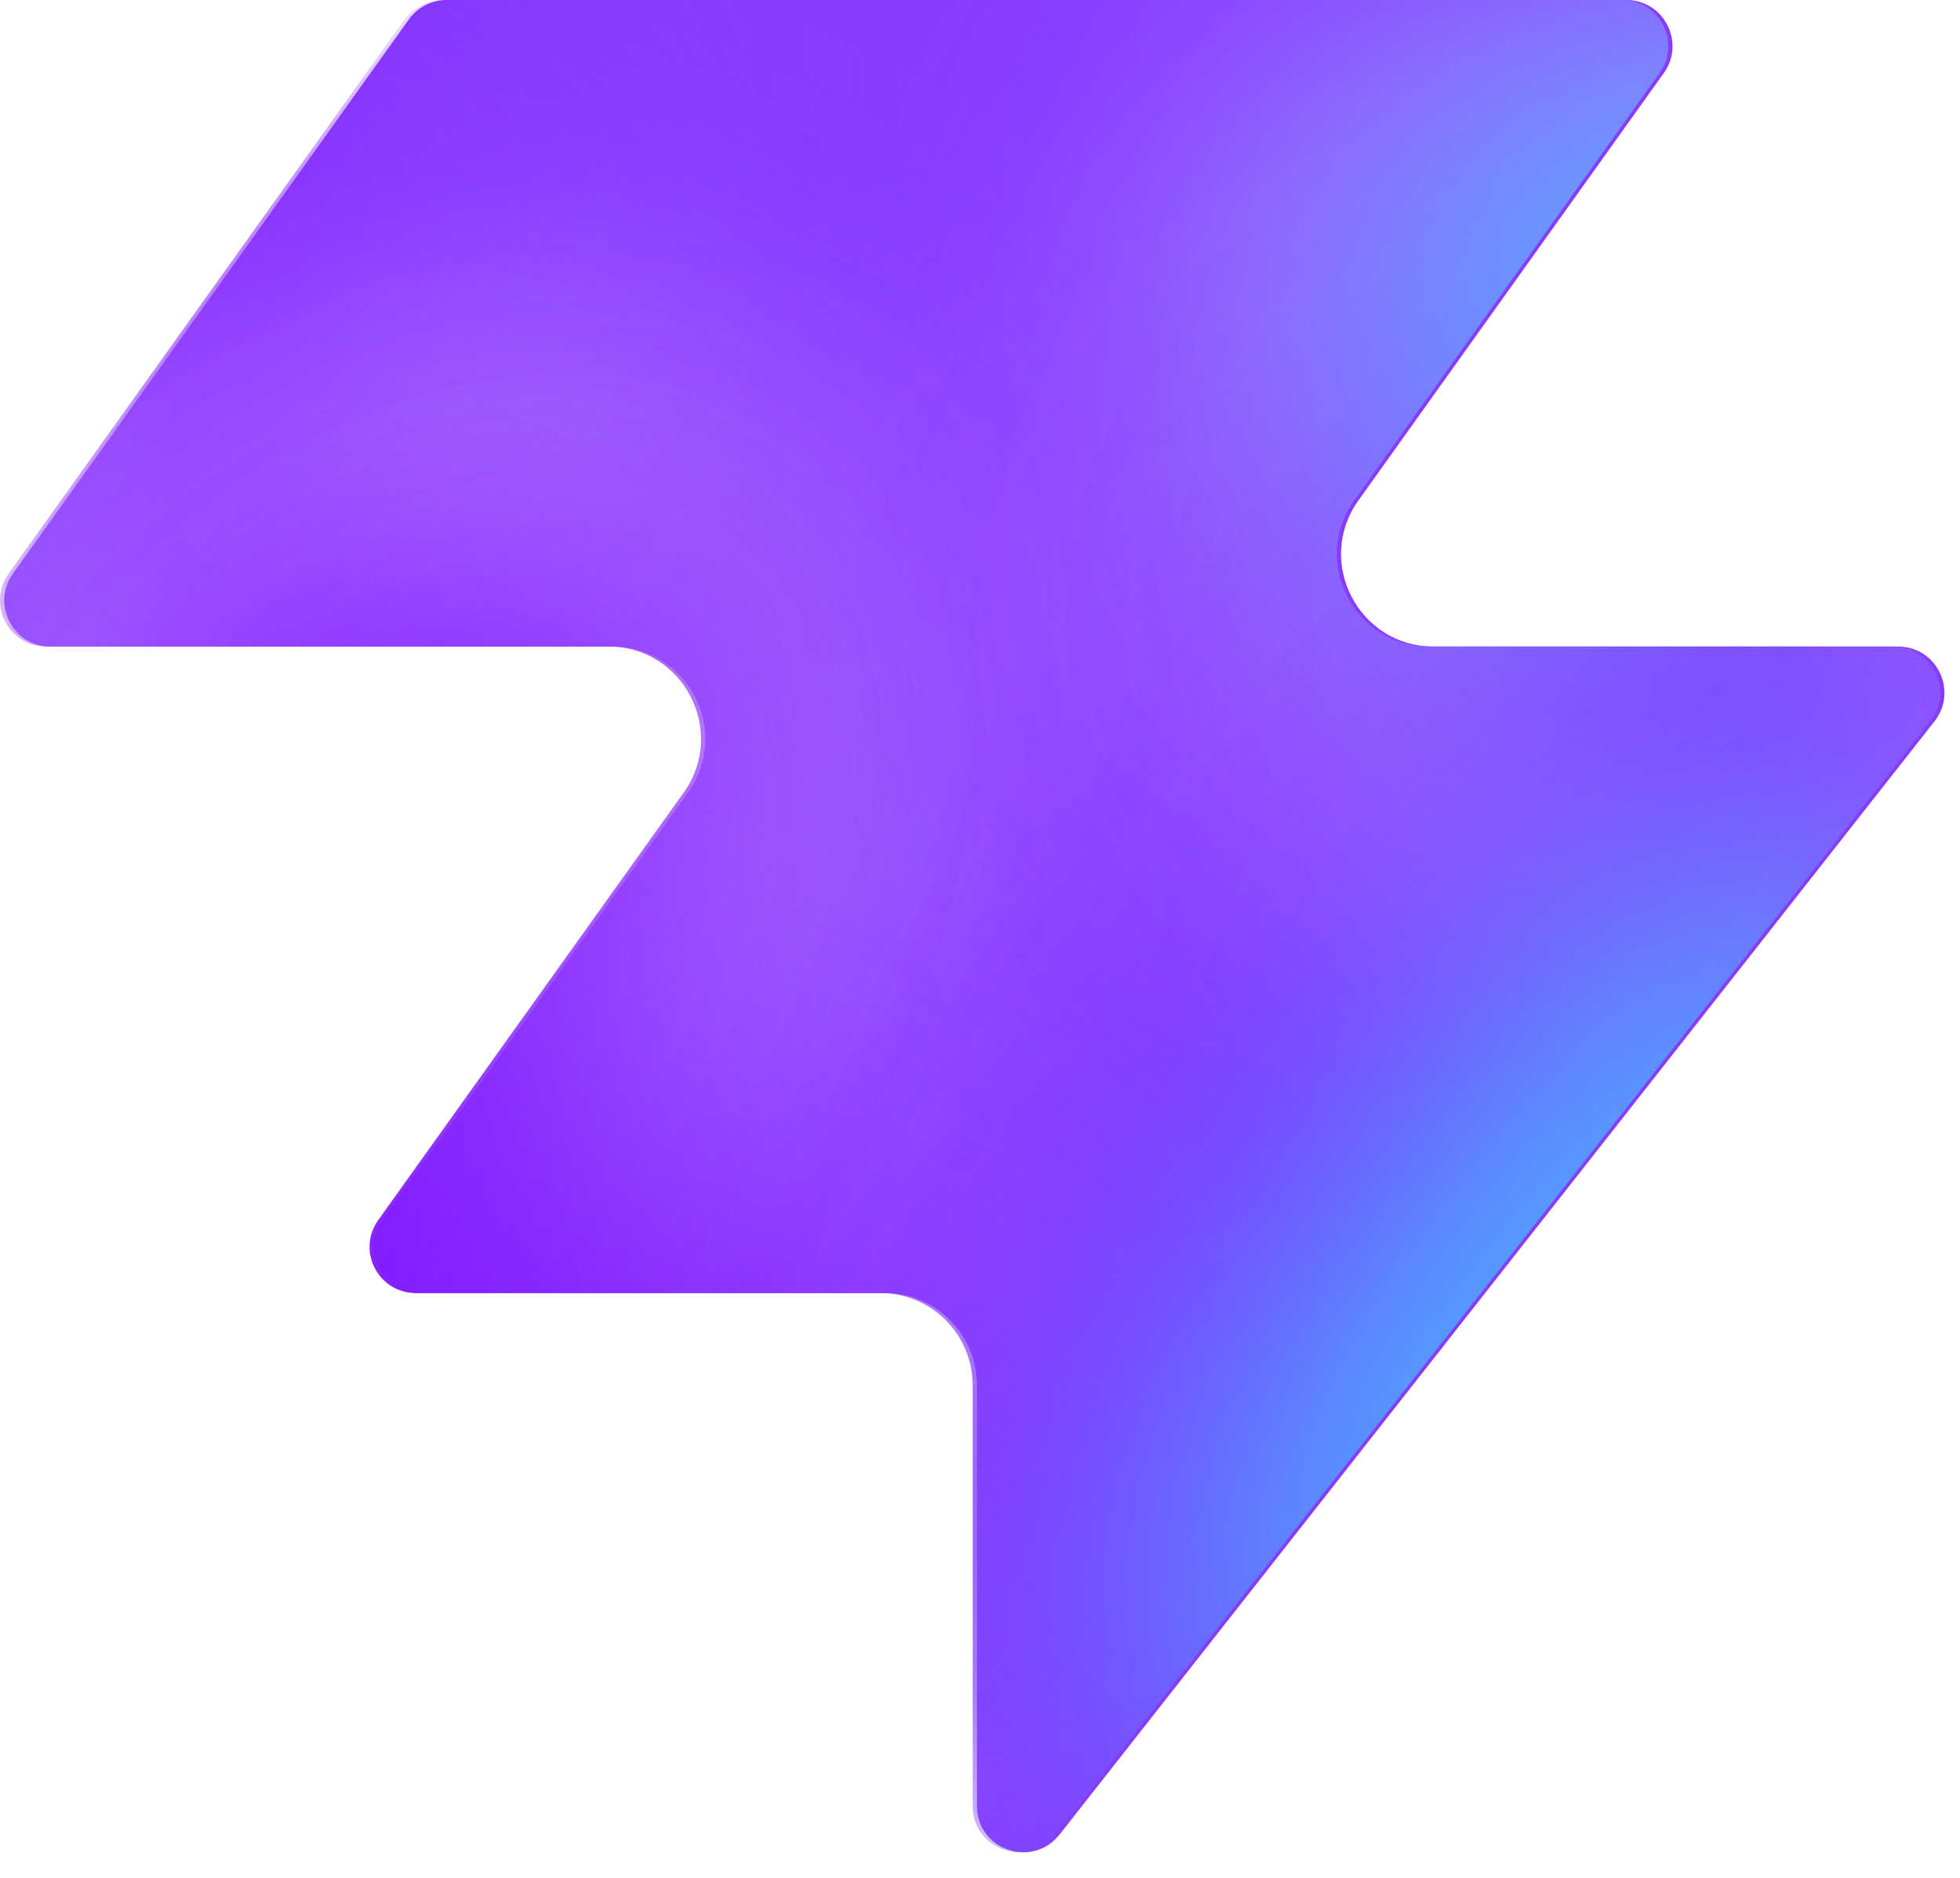
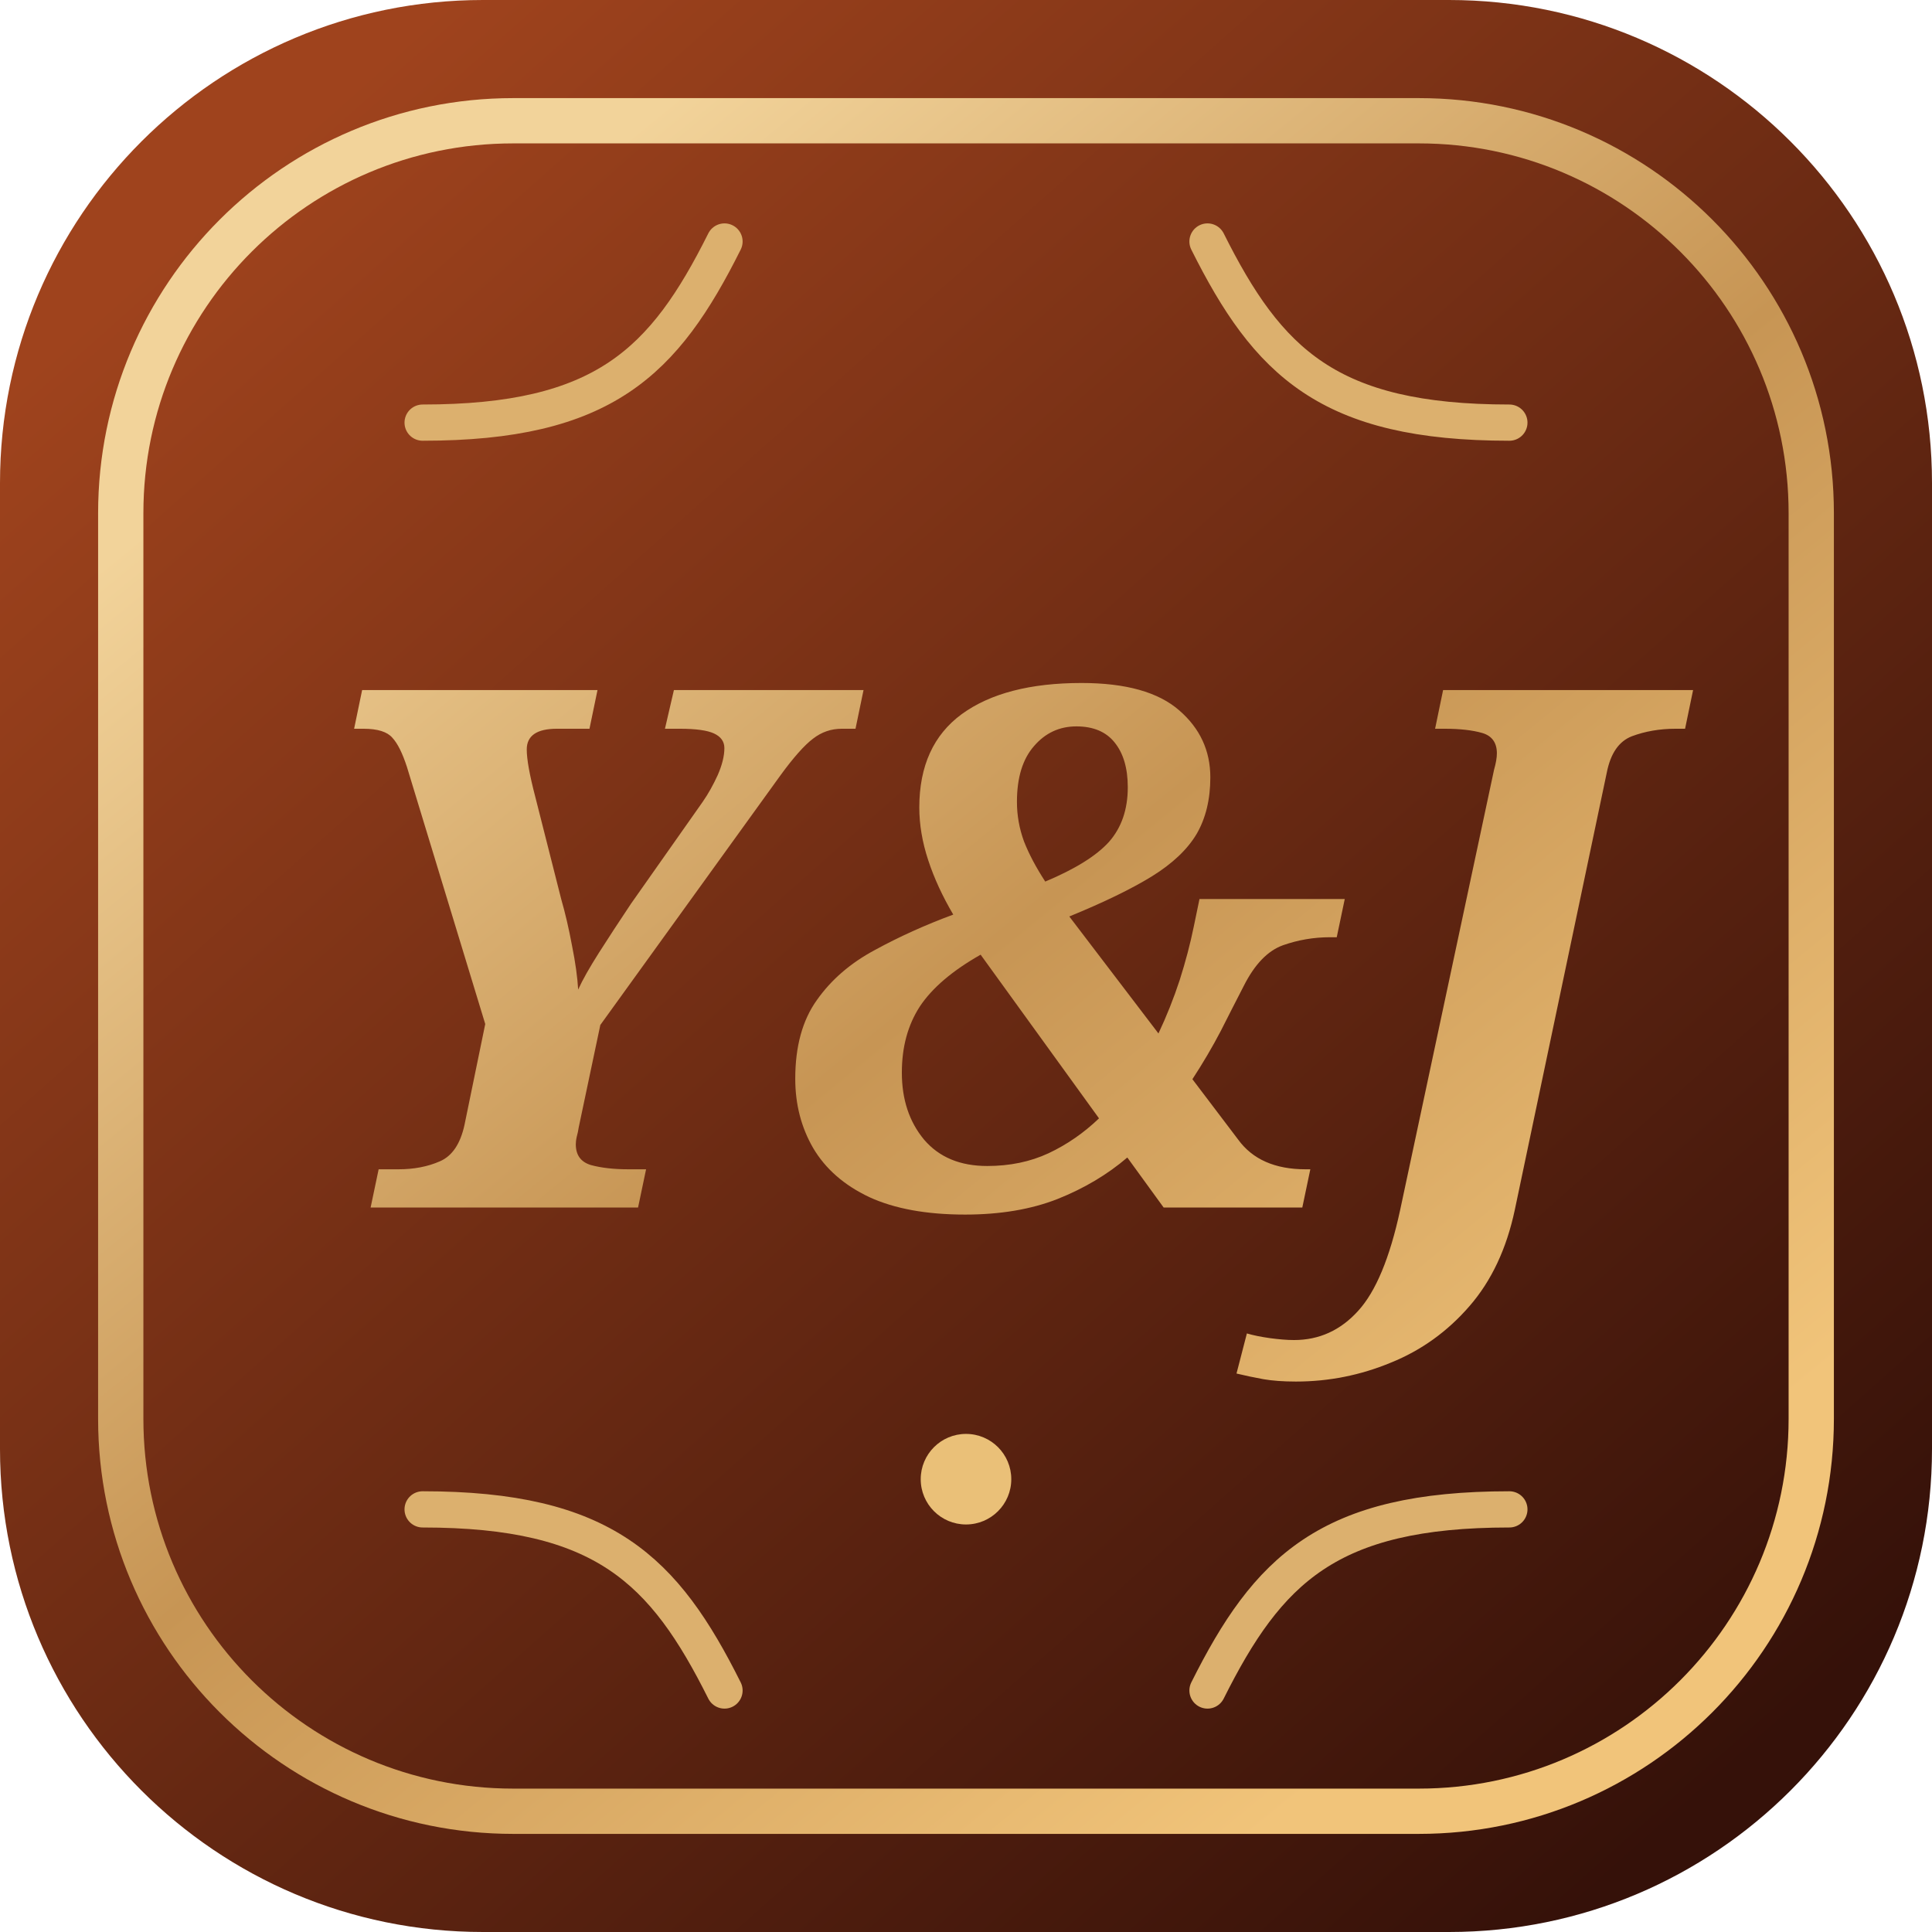
- <svg xmlns="http://www.w3.org/2000/svg" width="48" height="46" fill="none" viewBox="0 0 48 46">
-   <path fill="#863bff" d="M25.946 44.938c-.664.845-2.021.375-2.021-.698V33.937a2.26 2.26 0 0 0-2.262-2.262H10.287c-.92 0-1.456-1.04-.92-1.788l7.48-10.471c1.07-1.497 0-3.578-1.842-3.578H1.237c-.92 0-1.456-1.04-.92-1.788L10.013.474c.214-.297.556-.474.92-.474h28.894c.92 0 1.456 1.04.92 1.788l-7.48 10.471c-1.07 1.498 0 3.579 1.842 3.579h11.377c.943 0 1.473 1.088.89 1.83L25.947 44.94z" style="fill:#863bff;fill:color(display-p3 .525 .23 1);fill-opacity:1" />
-   <mask id="a" width="48" height="46" x="0" y="0" maskUnits="userSpaceOnUse" style="mask-type:alpha">
-     <path fill="#000" d="M25.842 44.938c-.664.844-2.021.375-2.021-.698V33.937a2.26 2.26 0 0 0-2.262-2.262H10.183c-.92 0-1.456-1.04-.92-1.788l7.48-10.471c1.07-1.498 0-3.579-1.842-3.579H1.133c-.92 0-1.456-1.04-.92-1.787L9.91.473c.214-.297.556-.474.92-.474h28.894c.92 0 1.456 1.04.92 1.788l-7.48 10.471c-1.07 1.498 0 3.578 1.842 3.578h11.377c.943 0 1.473 1.088.89 1.832L25.843 44.94z" style="fill:#000;fill-opacity:1" />
-   </mask>
-   <g mask="url(#a)">
-     <g filter="url(#b)">
-       <ellipse cx="5.508" cy="14.704" fill="#ede6ff" rx="5.508" ry="14.704" style="fill:#ede6ff;fill:color(display-p3 .927 .903 1);fill-opacity:1" transform="matrix(.00324 1 1 -.00324 -4.47 31.516)" />
-     </g>
-     <g filter="url(#c)">
-       <ellipse cx="10.399" cy="29.851" fill="#ede6ff" rx="10.399" ry="29.851" style="fill:#ede6ff;fill:color(display-p3 .927 .903 1);fill-opacity:1" transform="matrix(.00324 1 1 -.00324 -39.328 7.883)" />
-     </g>
-     <g filter="url(#d)">
-       <ellipse cx="5.508" cy="30.487" fill="#7e14ff" rx="5.508" ry="30.487" style="fill:#7e14ff;fill:color(display-p3 .492 .077 1);fill-opacity:1" transform="rotate(89.814 -25.913 -14.639)scale(1 -1)" />
-     </g>
-     <g filter="url(#e)">
-       <ellipse cx="5.508" cy="30.599" fill="#7e14ff" rx="5.508" ry="30.599" style="fill:#7e14ff;fill:color(display-p3 .492 .077 1);fill-opacity:1" transform="rotate(89.814 -32.644 -3.334)scale(1 -1)" />
-     </g>
-     <g filter="url(#f)">
-       <ellipse cx="5.508" cy="30.599" fill="#7e14ff" rx="5.508" ry="30.599" style="fill:#7e14ff;fill:color(display-p3 .492 .077 1);fill-opacity:1" transform="matrix(.00324 1 1 -.00324 -34.34 30.47)" />
-     </g>
-     <g filter="url(#g)">
-       <ellipse cx="14.072" cy="22.078" fill="#ede6ff" rx="14.072" ry="22.078" style="fill:#ede6ff;fill:color(display-p3 .927 .903 1);fill-opacity:1" transform="rotate(93.35 24.506 48.493)scale(-1 1)" />
-     </g>
-     <g filter="url(#h)">
-       <ellipse cx="3.47" cy="21.501" fill="#7e14ff" rx="3.47" ry="21.501" style="fill:#7e14ff;fill:color(display-p3 .492 .077 1);fill-opacity:1" transform="rotate(89.009 28.708 47.59)scale(-1 1)" />
-     </g>
-     <g filter="url(#i)">
-       <ellipse cx="3.47" cy="21.501" fill="#7e14ff" rx="3.47" ry="21.501" style="fill:#7e14ff;fill:color(display-p3 .492 .077 1);fill-opacity:1" transform="rotate(89.009 28.708 47.59)scale(-1 1)" />
-     </g>
-     <g filter="url(#j)">
-       <ellipse cx=".387" cy="8.972" fill="#7e14ff" rx="4.407" ry="29.108" style="fill:#7e14ff;fill:color(display-p3 .492 .077 1);fill-opacity:1" transform="rotate(39.51 .387 8.972)" />
-     </g>
-     <g filter="url(#k)">
-       <ellipse cx="47.523" cy="-6.092" fill="#7e14ff" rx="4.407" ry="29.108" style="fill:#7e14ff;fill:color(display-p3 .492 .077 1);fill-opacity:1" transform="rotate(37.892 47.523 -6.092)" />
-     </g>
-     <g filter="url(#l)">
-       <ellipse cx="41.412" cy="6.333" fill="#47bfff" rx="5.971" ry="9.665" style="fill:#47bfff;fill:color(display-p3 .28 .748 1);fill-opacity:1" transform="rotate(37.892 41.412 6.333)" />
-     </g>
-     <g filter="url(#m)">
-       <ellipse cx="-1.879" cy="38.332" fill="#7e14ff" rx="4.407" ry="29.108" style="fill:#7e14ff;fill:color(display-p3 .492 .077 1);fill-opacity:1" transform="rotate(37.892 -1.88 38.332)" />
-     </g>
-     <g filter="url(#n)">
-       <ellipse cx="-1.879" cy="38.332" fill="#7e14ff" rx="4.407" ry="29.108" style="fill:#7e14ff;fill:color(display-p3 .492 .077 1);fill-opacity:1" transform="rotate(37.892 -1.88 38.332)" />
-     </g>
-     <g filter="url(#o)">
-       <ellipse cx="35.651" cy="29.907" fill="#7e14ff" rx="4.407" ry="29.108" style="fill:#7e14ff;fill:color(display-p3 .492 .077 1);fill-opacity:1" transform="rotate(37.892 35.651 29.907)" />
-     </g>
-     <g filter="url(#p)">
-       <ellipse cx="38.418" cy="32.4" fill="#47bfff" rx="5.971" ry="15.297" style="fill:#47bfff;fill:color(display-p3 .28 .748 1);fill-opacity:1" transform="rotate(37.892 38.418 32.4)" />
-     </g>
-   </g>
+ <svg xmlns="http://www.w3.org/2000/svg" viewBox="0 0 64 64">
  <defs>
-     <filter id="b" width="60.045" height="41.654" x="-19.77" y="16.149" color-interpolation-filters="sRGB" filterUnits="userSpaceOnUse">
-       <feFlood flood-opacity="0" result="BackgroundImageFix" />
-       <feBlend in="SourceGraphic" in2="BackgroundImageFix" result="shape" />
-       <feGaussianBlur result="effect1_foregroundBlur_2002_17158" stdDeviation="7.659" />
-     </filter>
-     <filter id="c" width="90.34" height="51.437" x="-54.613" y="-7.533" color-interpolation-filters="sRGB" filterUnits="userSpaceOnUse">
-       <feFlood flood-opacity="0" result="BackgroundImageFix" />
-       <feBlend in="SourceGraphic" in2="BackgroundImageFix" result="shape" />
-       <feGaussianBlur result="effect1_foregroundBlur_2002_17158" stdDeviation="7.659" />
-     </filter>
-     <filter id="d" width="79.355" height="29.4" x="-49.64" y="2.03" color-interpolation-filters="sRGB" filterUnits="userSpaceOnUse">
-       <feFlood flood-opacity="0" result="BackgroundImageFix" />
-       <feBlend in="SourceGraphic" in2="BackgroundImageFix" result="shape" />
-       <feGaussianBlur result="effect1_foregroundBlur_2002_17158" stdDeviation="4.596" />
-     </filter>
-     <filter id="e" width="79.579" height="29.4" x="-45.045" y="20.029" color-interpolation-filters="sRGB" filterUnits="userSpaceOnUse">
-       <feFlood flood-opacity="0" result="BackgroundImageFix" />
-       <feBlend in="SourceGraphic" in2="BackgroundImageFix" result="shape" />
-       <feGaussianBlur result="effect1_foregroundBlur_2002_17158" stdDeviation="4.596" />
-     </filter>
-     <filter id="f" width="79.579" height="29.4" x="-43.513" y="21.178" color-interpolation-filters="sRGB" filterUnits="userSpaceOnUse">
-       <feFlood flood-opacity="0" result="BackgroundImageFix" />
-       <feBlend in="SourceGraphic" in2="BackgroundImageFix" result="shape" />
-       <feGaussianBlur result="effect1_foregroundBlur_2002_17158" stdDeviation="4.596" />
-     </filter>
-     <filter id="g" width="74.749" height="58.852" x="15.756" y="-17.901" color-interpolation-filters="sRGB" filterUnits="userSpaceOnUse">
-       <feFlood flood-opacity="0" result="BackgroundImageFix" />
-       <feBlend in="SourceGraphic" in2="BackgroundImageFix" result="shape" />
-       <feGaussianBlur result="effect1_foregroundBlur_2002_17158" stdDeviation="7.659" />
-     </filter>
-     <filter id="h" width="61.377" height="25.362" x="23.548" y="2.284" color-interpolation-filters="sRGB" filterUnits="userSpaceOnUse">
-       <feFlood flood-opacity="0" result="BackgroundImageFix" />
-       <feBlend in="SourceGraphic" in2="BackgroundImageFix" result="shape" />
-       <feGaussianBlur result="effect1_foregroundBlur_2002_17158" stdDeviation="4.596" />
-     </filter>
-     <filter id="i" width="61.377" height="25.362" x="23.548" y="2.284" color-interpolation-filters="sRGB" filterUnits="userSpaceOnUse">
-       <feFlood flood-opacity="0" result="BackgroundImageFix" />
-       <feBlend in="SourceGraphic" in2="BackgroundImageFix" result="shape" />
-       <feGaussianBlur result="effect1_foregroundBlur_2002_17158" stdDeviation="4.596" />
-     </filter>
-     <filter id="j" width="56.045" height="63.649" x="-27.636" y="-22.853" color-interpolation-filters="sRGB" filterUnits="userSpaceOnUse">
-       <feFlood flood-opacity="0" result="BackgroundImageFix" />
-       <feBlend in="SourceGraphic" in2="BackgroundImageFix" result="shape" />
-       <feGaussianBlur result="effect1_foregroundBlur_2002_17158" stdDeviation="4.596" />
-     </filter>
-     <filter id="k" width="54.814" height="64.646" x="20.116" y="-38.415" color-interpolation-filters="sRGB" filterUnits="userSpaceOnUse">
-       <feFlood flood-opacity="0" result="BackgroundImageFix" />
-       <feBlend in="SourceGraphic" in2="BackgroundImageFix" result="shape" />
-       <feGaussianBlur result="effect1_foregroundBlur_2002_17158" stdDeviation="4.596" />
-     </filter>
-     <filter id="l" width="33.541" height="35.313" x="24.641" y="-11.323" color-interpolation-filters="sRGB" filterUnits="userSpaceOnUse">
-       <feFlood flood-opacity="0" result="BackgroundImageFix" />
-       <feBlend in="SourceGraphic" in2="BackgroundImageFix" result="shape" />
-       <feGaussianBlur result="effect1_foregroundBlur_2002_17158" stdDeviation="4.596" />
-     </filter>
-     <filter id="m" width="54.814" height="64.646" x="-29.286" y="6.009" color-interpolation-filters="sRGB" filterUnits="userSpaceOnUse">
-       <feFlood flood-opacity="0" result="BackgroundImageFix" />
-       <feBlend in="SourceGraphic" in2="BackgroundImageFix" result="shape" />
-       <feGaussianBlur result="effect1_foregroundBlur_2002_17158" stdDeviation="4.596" />
-     </filter>
-     <filter id="n" width="54.814" height="64.646" x="-29.286" y="6.009" color-interpolation-filters="sRGB" filterUnits="userSpaceOnUse">
-       <feFlood flood-opacity="0" result="BackgroundImageFix" />
-       <feBlend in="SourceGraphic" in2="BackgroundImageFix" result="shape" />
-       <feGaussianBlur result="effect1_foregroundBlur_2002_17158" stdDeviation="4.596" />
-     </filter>
-     <filter id="o" width="54.814" height="64.646" x="8.244" y="-2.416" color-interpolation-filters="sRGB" filterUnits="userSpaceOnUse">
-       <feFlood flood-opacity="0" result="BackgroundImageFix" />
-       <feBlend in="SourceGraphic" in2="BackgroundImageFix" result="shape" />
-       <feGaussianBlur result="effect1_foregroundBlur_2002_17158" stdDeviation="4.596" />
-     </filter>
-     <filter id="p" width="39.409" height="43.623" x="18.713" y="10.588" color-interpolation-filters="sRGB" filterUnits="userSpaceOnUse">
-       <feFlood flood-opacity="0" result="BackgroundImageFix" />
-       <feBlend in="SourceGraphic" in2="BackgroundImageFix" result="shape" />
-       <feGaussianBlur result="effect1_foregroundBlur_2002_17158" stdDeviation="4.596" />
-     </filter>
+     <linearGradient id="bg" x1="8" y1="6" x2="56" y2="60" gradientUnits="userSpaceOnUse">
+       <stop stop-color="#9f431d" />
+       <stop offset="1" stop-color="#351109" />
+     </linearGradient>
+     <linearGradient id="gold" x1="14" y1="10" x2="50" y2="54" gradientUnits="userSpaceOnUse">
+       <stop stop-color="#f2d39a" />
+       <stop offset=".5" stop-color="#c79554" />
+       <stop offset="1" stop-color="#f1c47a" />
+     </linearGradient>
  </defs>
+   <rect width="64" height="64" rx="16" fill="url(#bg)" />
+   <rect x="4" y="4" width="56" height="56" rx="13" fill="none" stroke="url(#gold)" stroke-width="1.5" />
+   <path d="M14 14c6 0 8-2 10-6M50 14c-6 0-8-2-10-6M14 50c6 0 8 2 10 6M50 50c-6 0-8 2-10 6" fill="none" stroke="#dcb06e" stroke-width="1.2" stroke-linecap="round" />
+   <text x="32" y="40" text-anchor="middle" fill="url(#gold)" font-family="Georgia, serif" font-size="24" font-style="italic" font-weight="600">Y&amp;J</text>
+   <circle cx="32" cy="49" r="1.5" fill="#eac078" />
</svg>
